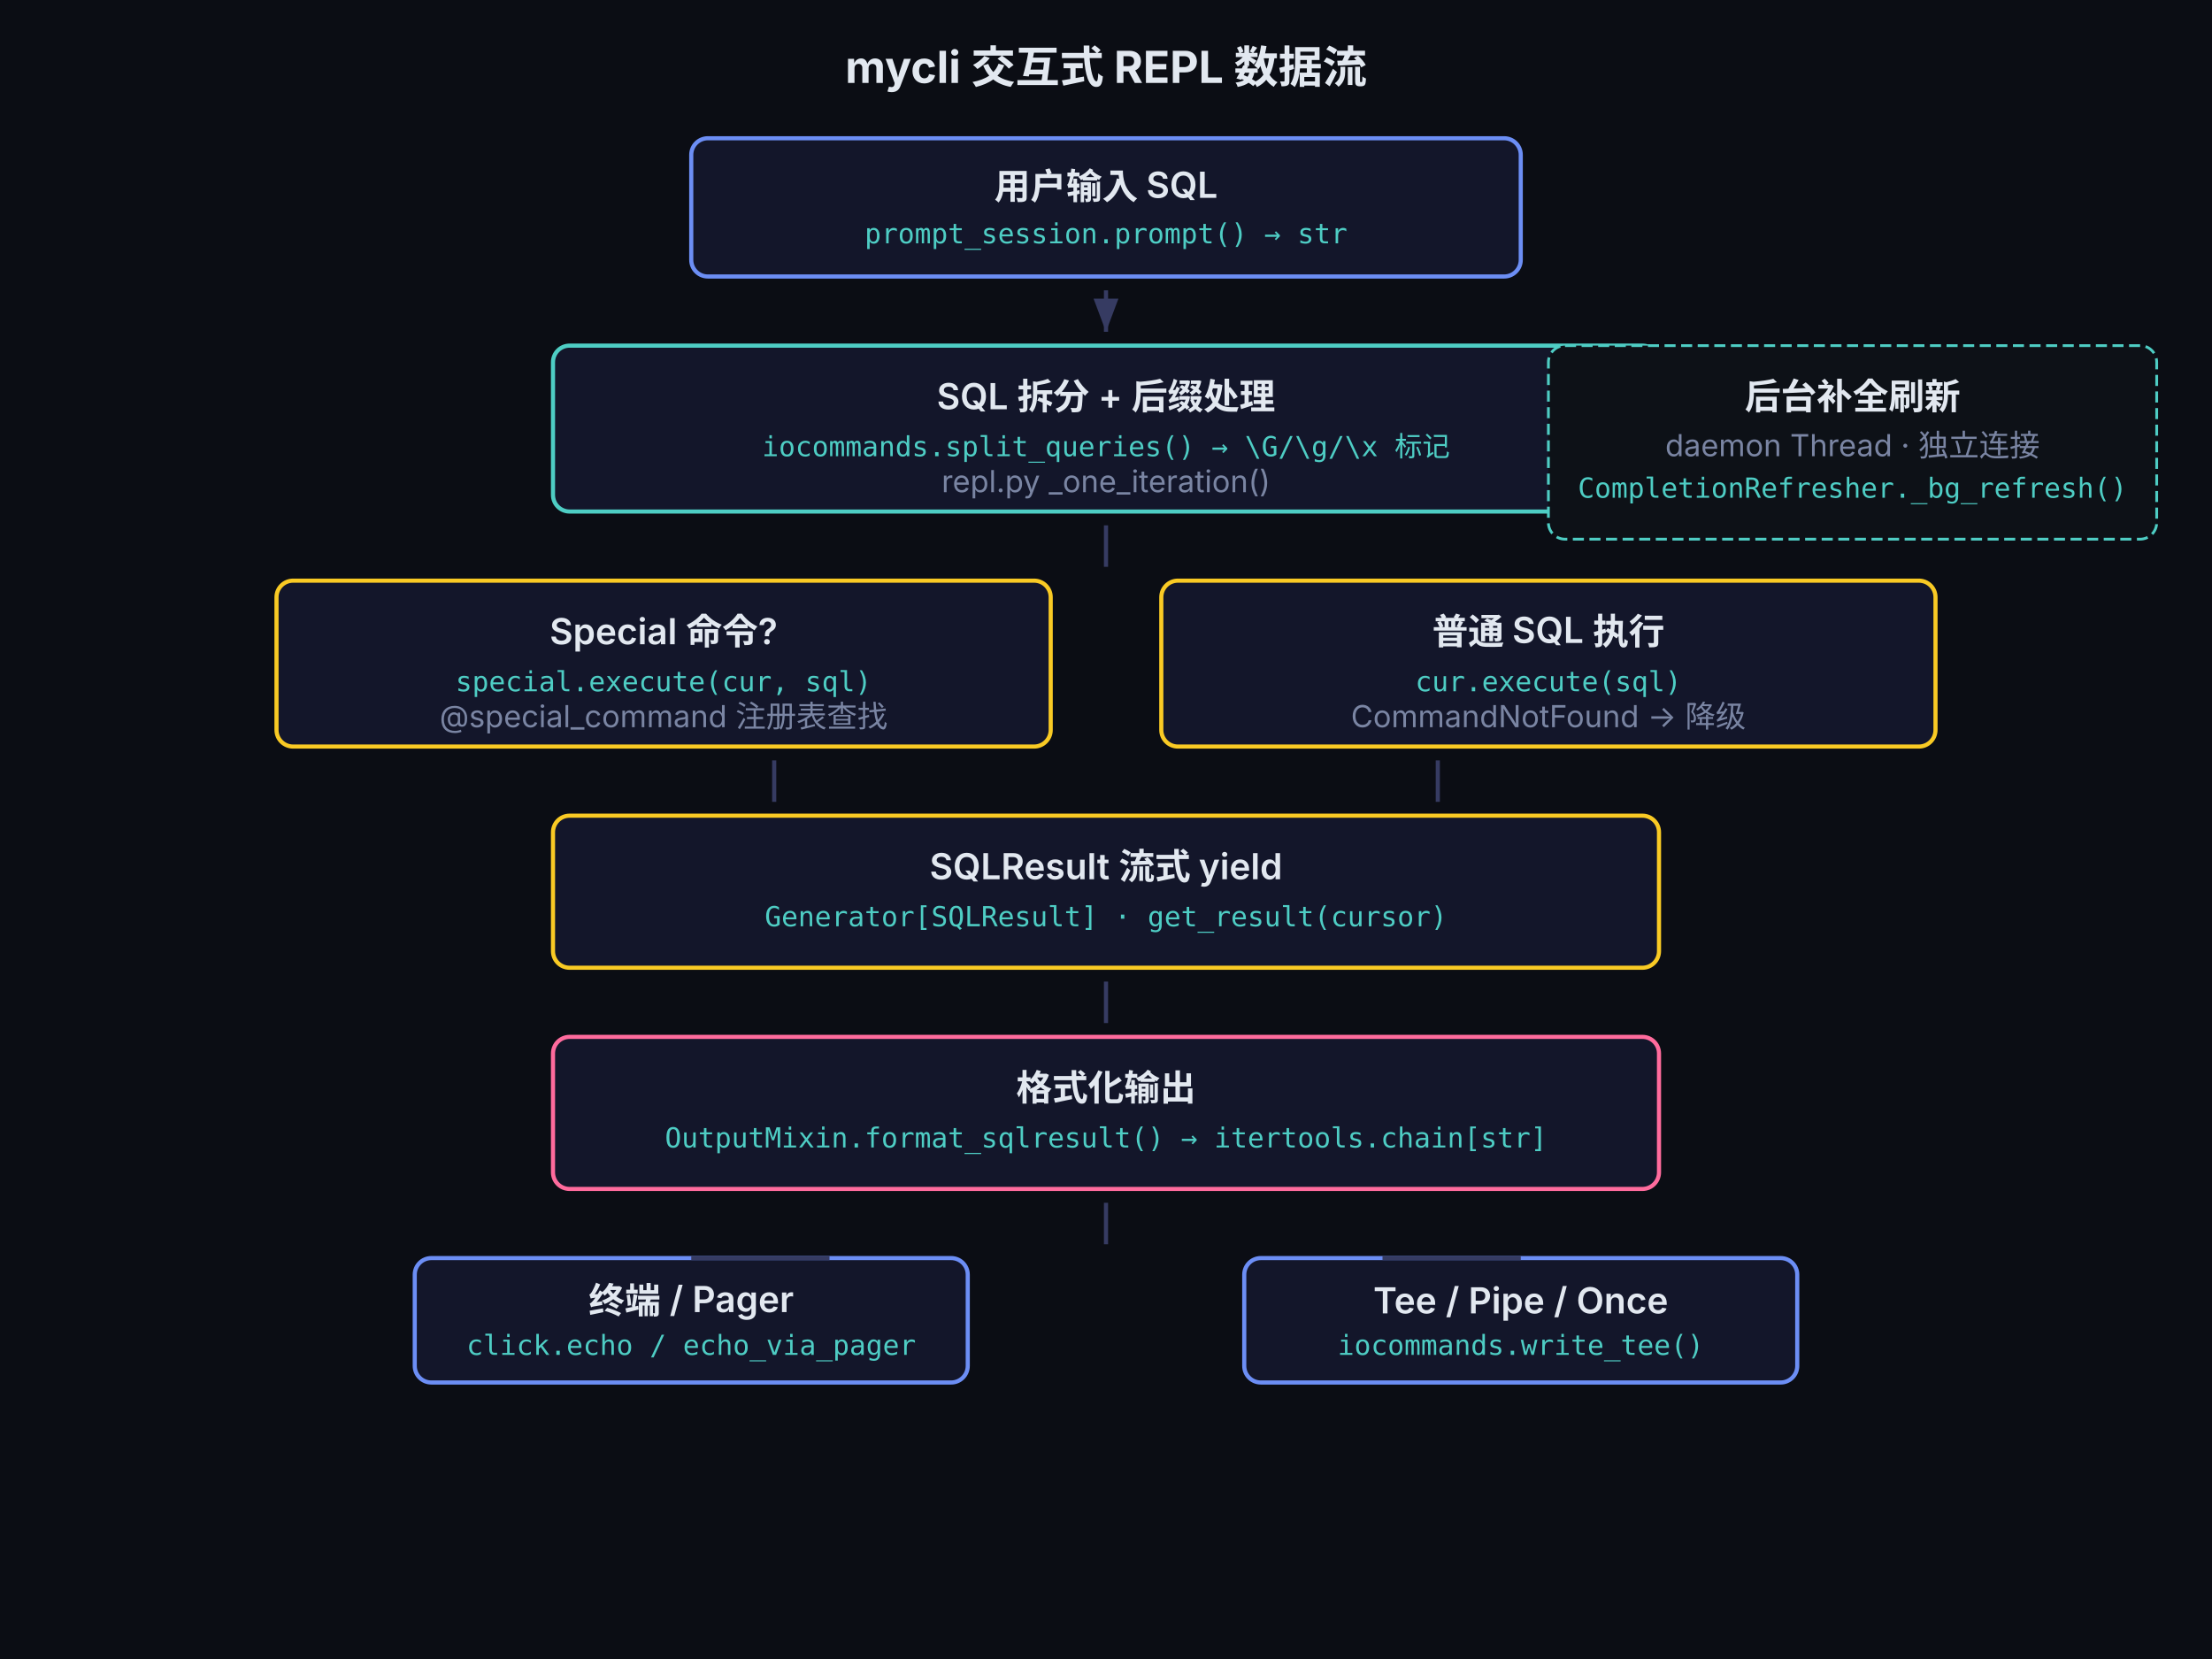
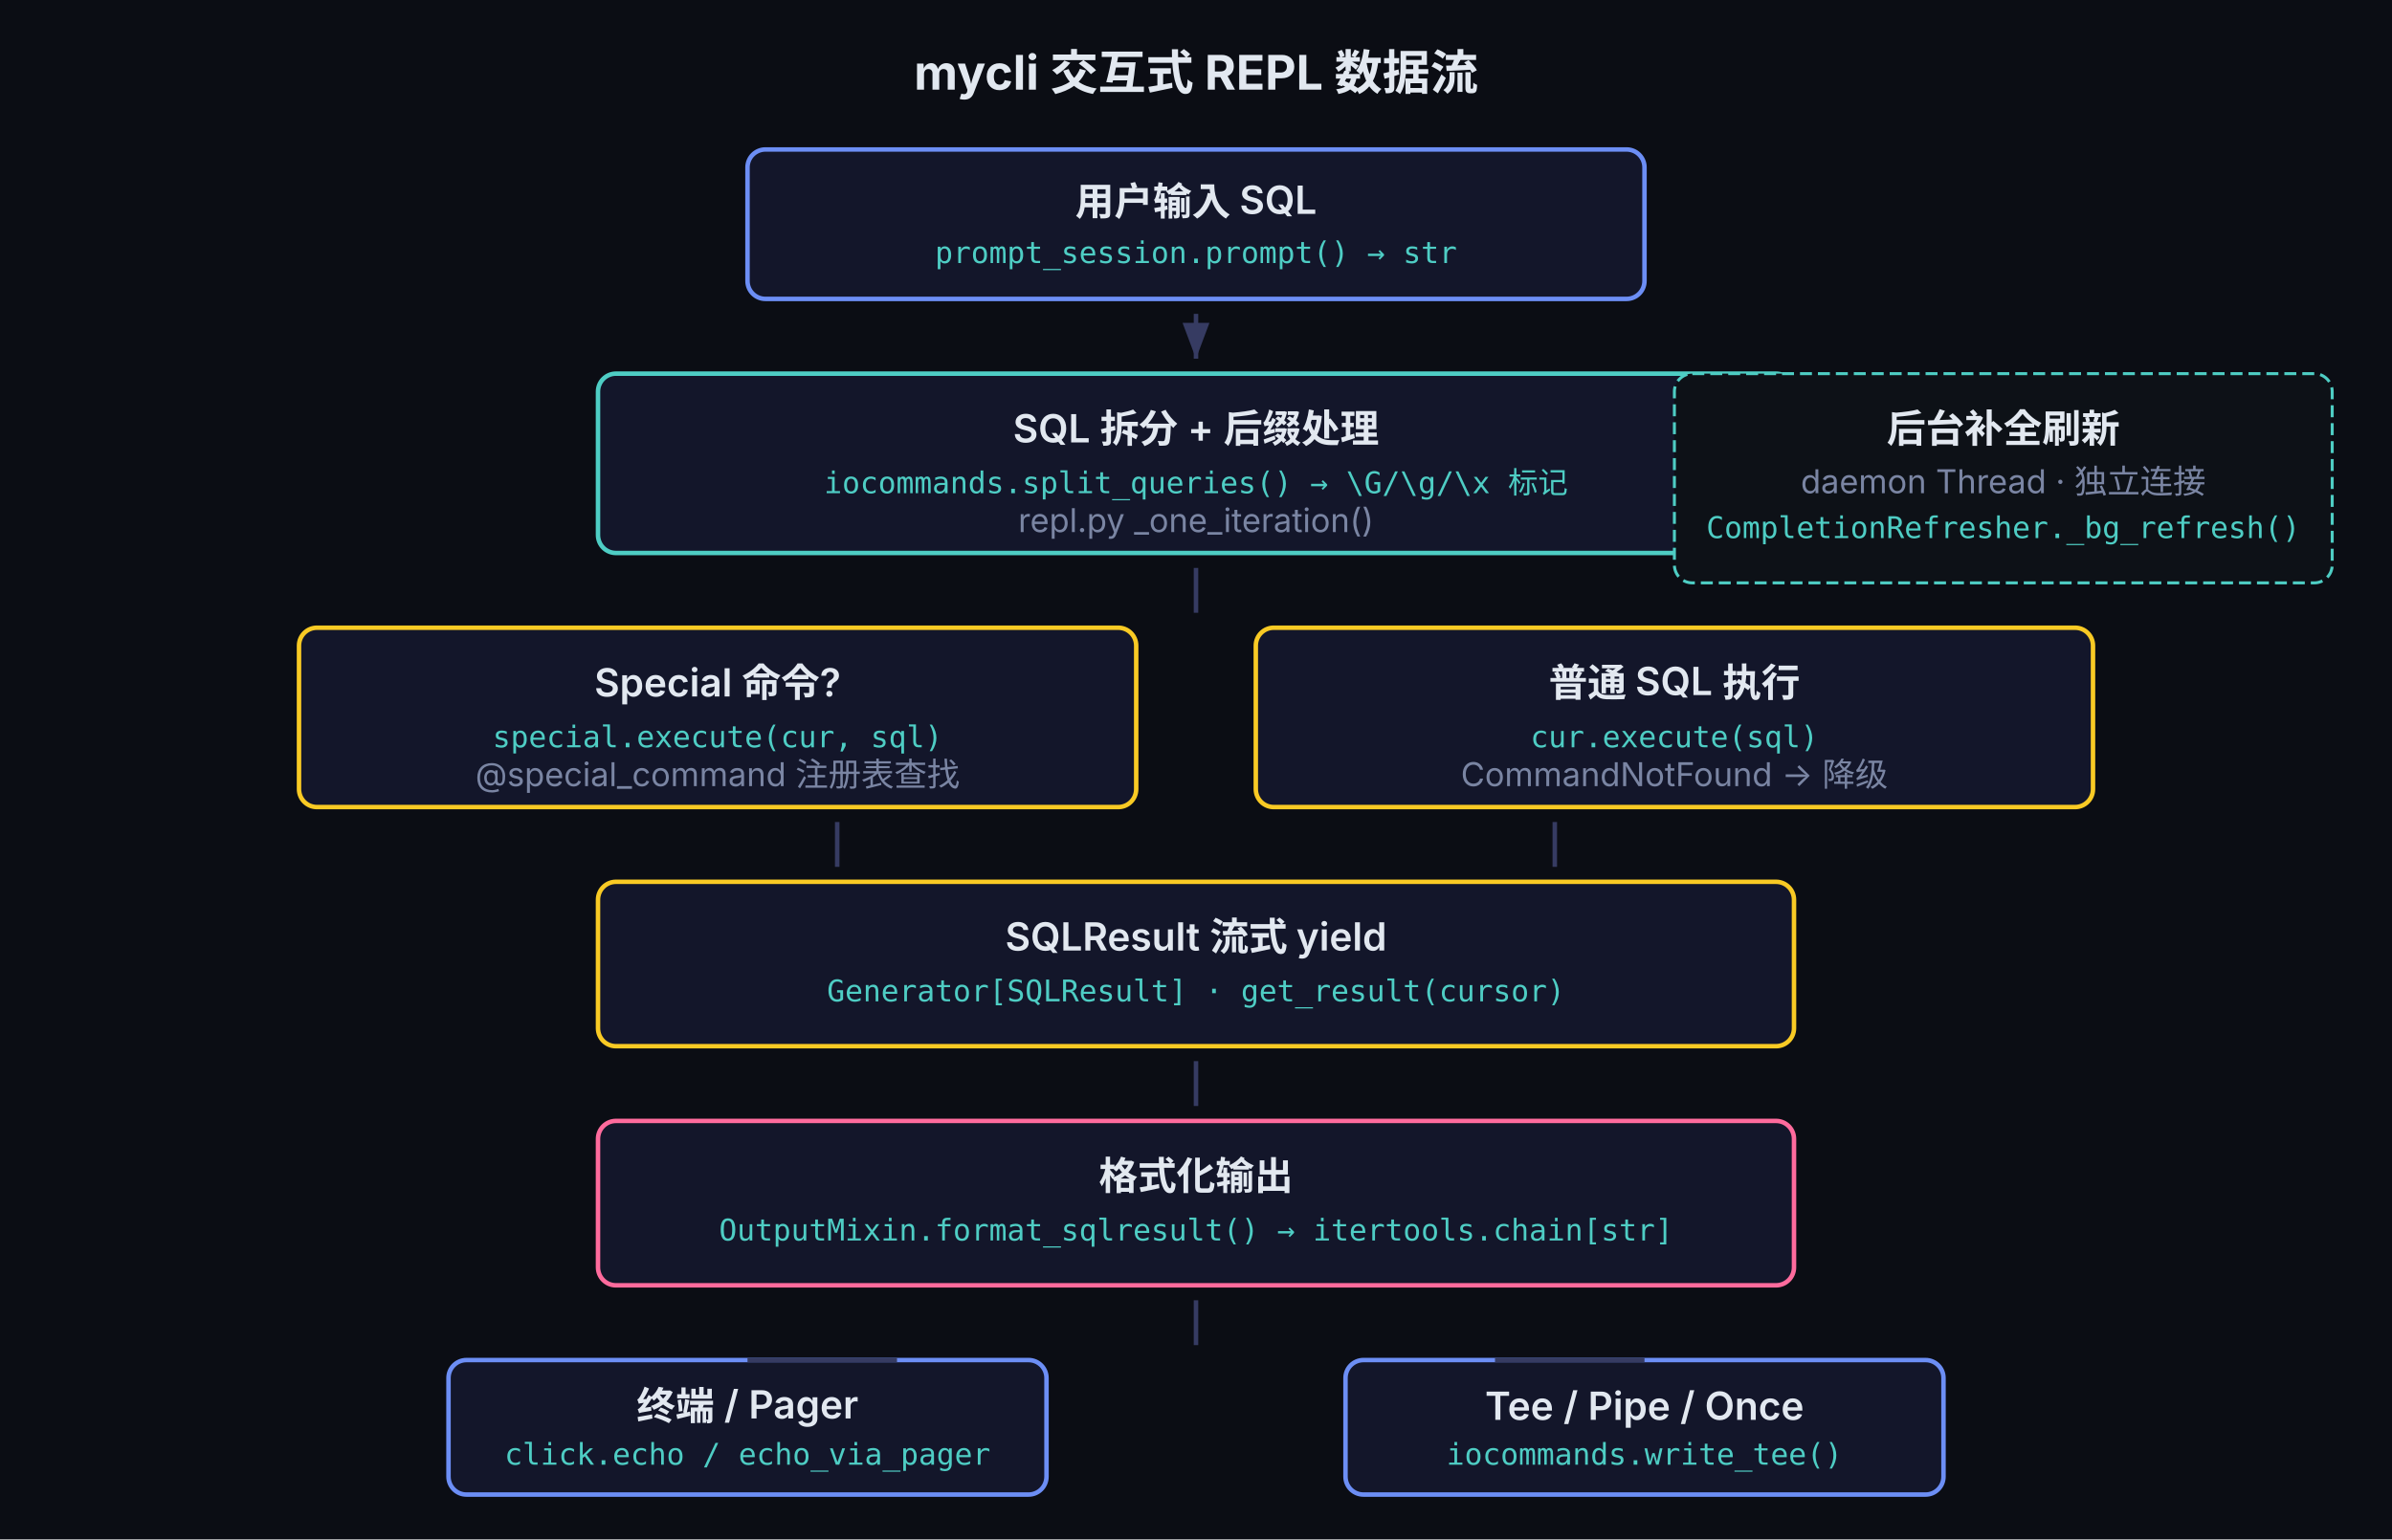
- <svg xmlns="http://www.w3.org/2000/svg" width="800" height="600" viewBox="0 0 800 600">
-   <rect width="800" height="600" fill="#0b0d14" />
+ <svg xmlns="http://www.w3.org/2000/svg" width="800" height="515" viewBox="0 0 800 515">
+   <rect width="800" height="515" fill="#0b0d14" />
  <style>
    .box { rx: 6; }
    .label { font-family: -apple-system, sans-serif; font-size: 13px; fill: #e2e8f0; font-weight: 600; }
    .desc { font-family: -apple-system, sans-serif; font-size: 11px; fill: #7a85a3; }
    .mod { font-family: 'JetBrains Mono', monospace; font-size: 10px; fill: #4ecdc4; }
    .arrow { stroke: #363b62; stroke-width: 1.5; fill: none; }
    .title { font-family: -apple-system, sans-serif; font-size: 16px; fill: #e2e8f0; font-weight: 700; }
  </style>
  <text x="400" y="30" text-anchor="middle" class="title">mycli 交互式 REPL 数据流</text>
  <rect x="250" y="50" width="300" height="50" rx="6" fill="#13162a" stroke="#6c8ef5" stroke-width="1.5" class="box" />
  <text x="400" y="72" text-anchor="middle" class="label">用户输入 SQL</text>
  <text x="400" y="88" text-anchor="middle" class="mod">prompt_session.prompt() → str</text>
  <path d="M 400 105 L 400 120" class="arrow" marker-end="url(#arrowhead)" />
  <rect x="200" y="125" width="400" height="60" rx="6" fill="#13162a" stroke="#4ecdc4" stroke-width="1.5" class="box" />
  <text x="400" y="148" text-anchor="middle" class="label">SQL 拆分 + 后缀处理</text>
  <text x="400" y="165" text-anchor="middle" class="mod">iocommands.split_queries() → \G/\g/\x 标记</text>
  <text x="400" y="178" text-anchor="middle" class="desc">repl.py _one_iteration()</text>
  <path d="M 400 190 L 400 205" class="arrow" />
  <rect x="100" y="210" width="280" height="60" rx="6" fill="#13162a" stroke="#f9ca24" stroke-width="1.5" class="box" />
  <text x="240" y="233" text-anchor="middle" class="label">Special 命令?</text>
  <text x="240" y="250" text-anchor="middle" class="mod">special.execute(cur, sql)</text>
  <text x="240" y="263" text-anchor="middle" class="desc">@special_command 注册表查找</text>
  <rect x="420" y="210" width="280" height="60" rx="6" fill="#13162a" stroke="#f9ca24" stroke-width="1.5" class="box" />
  <text x="560" y="233" text-anchor="middle" class="label">普通 SQL 执行</text>
  <text x="560" y="250" text-anchor="middle" class="mod">cur.execute(sql)</text>
  <text x="560" y="263" text-anchor="middle" class="desc">CommandNotFound → 降级</text>
  <path d="M 280 275 L 280 290" class="arrow" />
  <path d="M 520 275 L 520 290" class="arrow" />
  <rect x="200" y="295" width="400" height="55" rx="6" fill="#13162a" stroke="#f9ca24" stroke-width="1.5" class="box" />
  <text x="400" y="318" text-anchor="middle" class="label">SQLResult 流式 yield</text>
  <text x="400" y="335" text-anchor="middle" class="mod">Generator[SQLResult] · get_result(cursor)</text>
  <path d="M 400 355 L 400 370" class="arrow" />
  <rect x="200" y="375" width="400" height="55" rx="6" fill="#13162a" stroke="#ff6b9d" stroke-width="1.5" class="box" />
  <text x="400" y="398" text-anchor="middle" class="label">格式化输出</text>
  <text x="400" y="415" text-anchor="middle" class="mod">OutputMixin.format_sqlresult() → itertools.chain[str]</text>
  <path d="M 400 435 L 400 450" class="arrow" />
  <rect x="150" y="455" width="200" height="45" rx="6" fill="#13162a" stroke="#6c8ef5" stroke-width="1.5" class="box" />
  <text x="250" y="475" text-anchor="middle" class="label">终端 / Pager</text>
  <text x="250" y="490" text-anchor="middle" class="mod">click.echo / echo_via_pager</text>
  <rect x="450" y="455" width="200" height="45" rx="6" fill="#13162a" stroke="#6c8ef5" stroke-width="1.5" class="box" />
  <text x="550" y="475" text-anchor="middle" class="label">Tee / Pipe / Once</text>
  <text x="550" y="490" text-anchor="middle" class="mod">iocommands.write_tee()</text>
  <path d="M 300 455 L 250 455" class="arrow" />
  <path d="M 500 455 L 550 455" class="arrow" />
  <rect x="560" y="125" width="220" height="70" rx="6" fill="#0d1117" stroke="#4ecdc4" stroke-width="1" stroke-dasharray="4 2" class="box" />
  <text x="670" y="148" text-anchor="middle" class="label" fill="#4ecdc4">后台补全刷新</text>
  <text x="670" y="165" text-anchor="middle" class="desc">daemon Thread · 独立连接</text>
  <text x="670" y="180" text-anchor="middle" class="mod">CompletionRefresher._bg_refresh()</text>
  <defs>
    <marker id="arrowhead" markerWidth="8" markerHeight="6" refX="8" refY="3" orient="auto">
      <polygon points="0 0, 8 3, 0 6" fill="#363b62" />
    </marker>
  </defs>
</svg>
